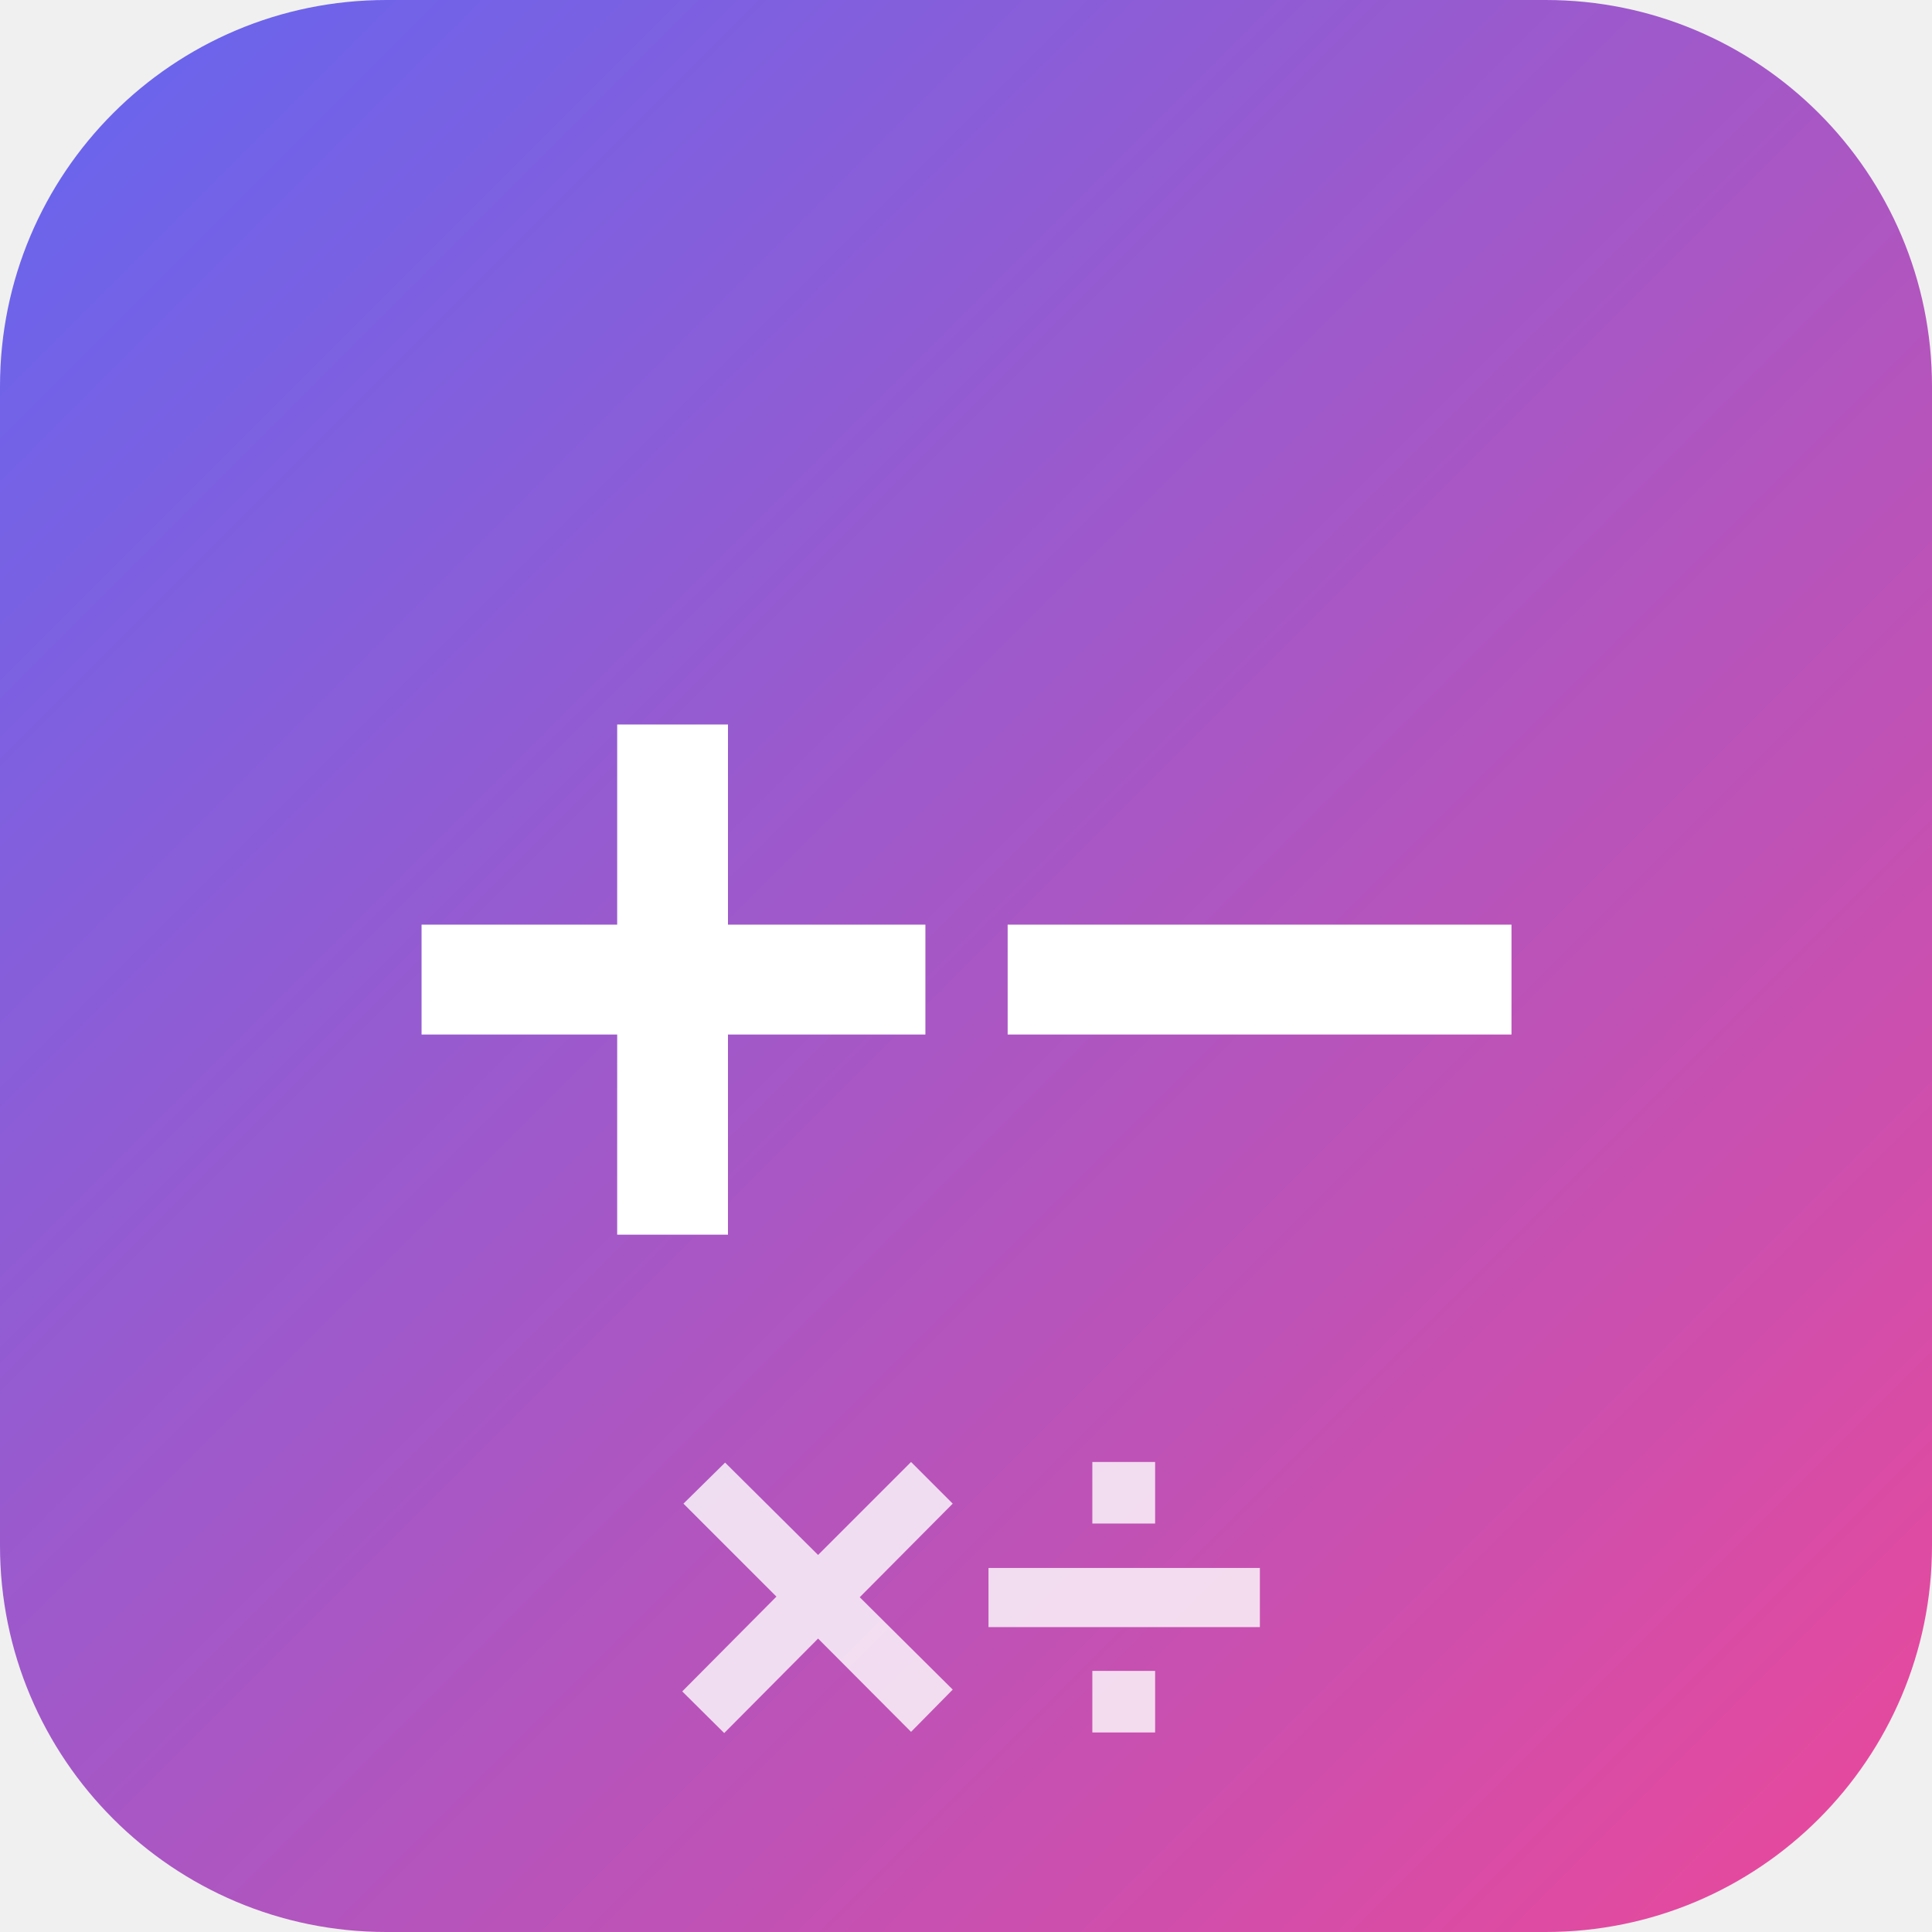
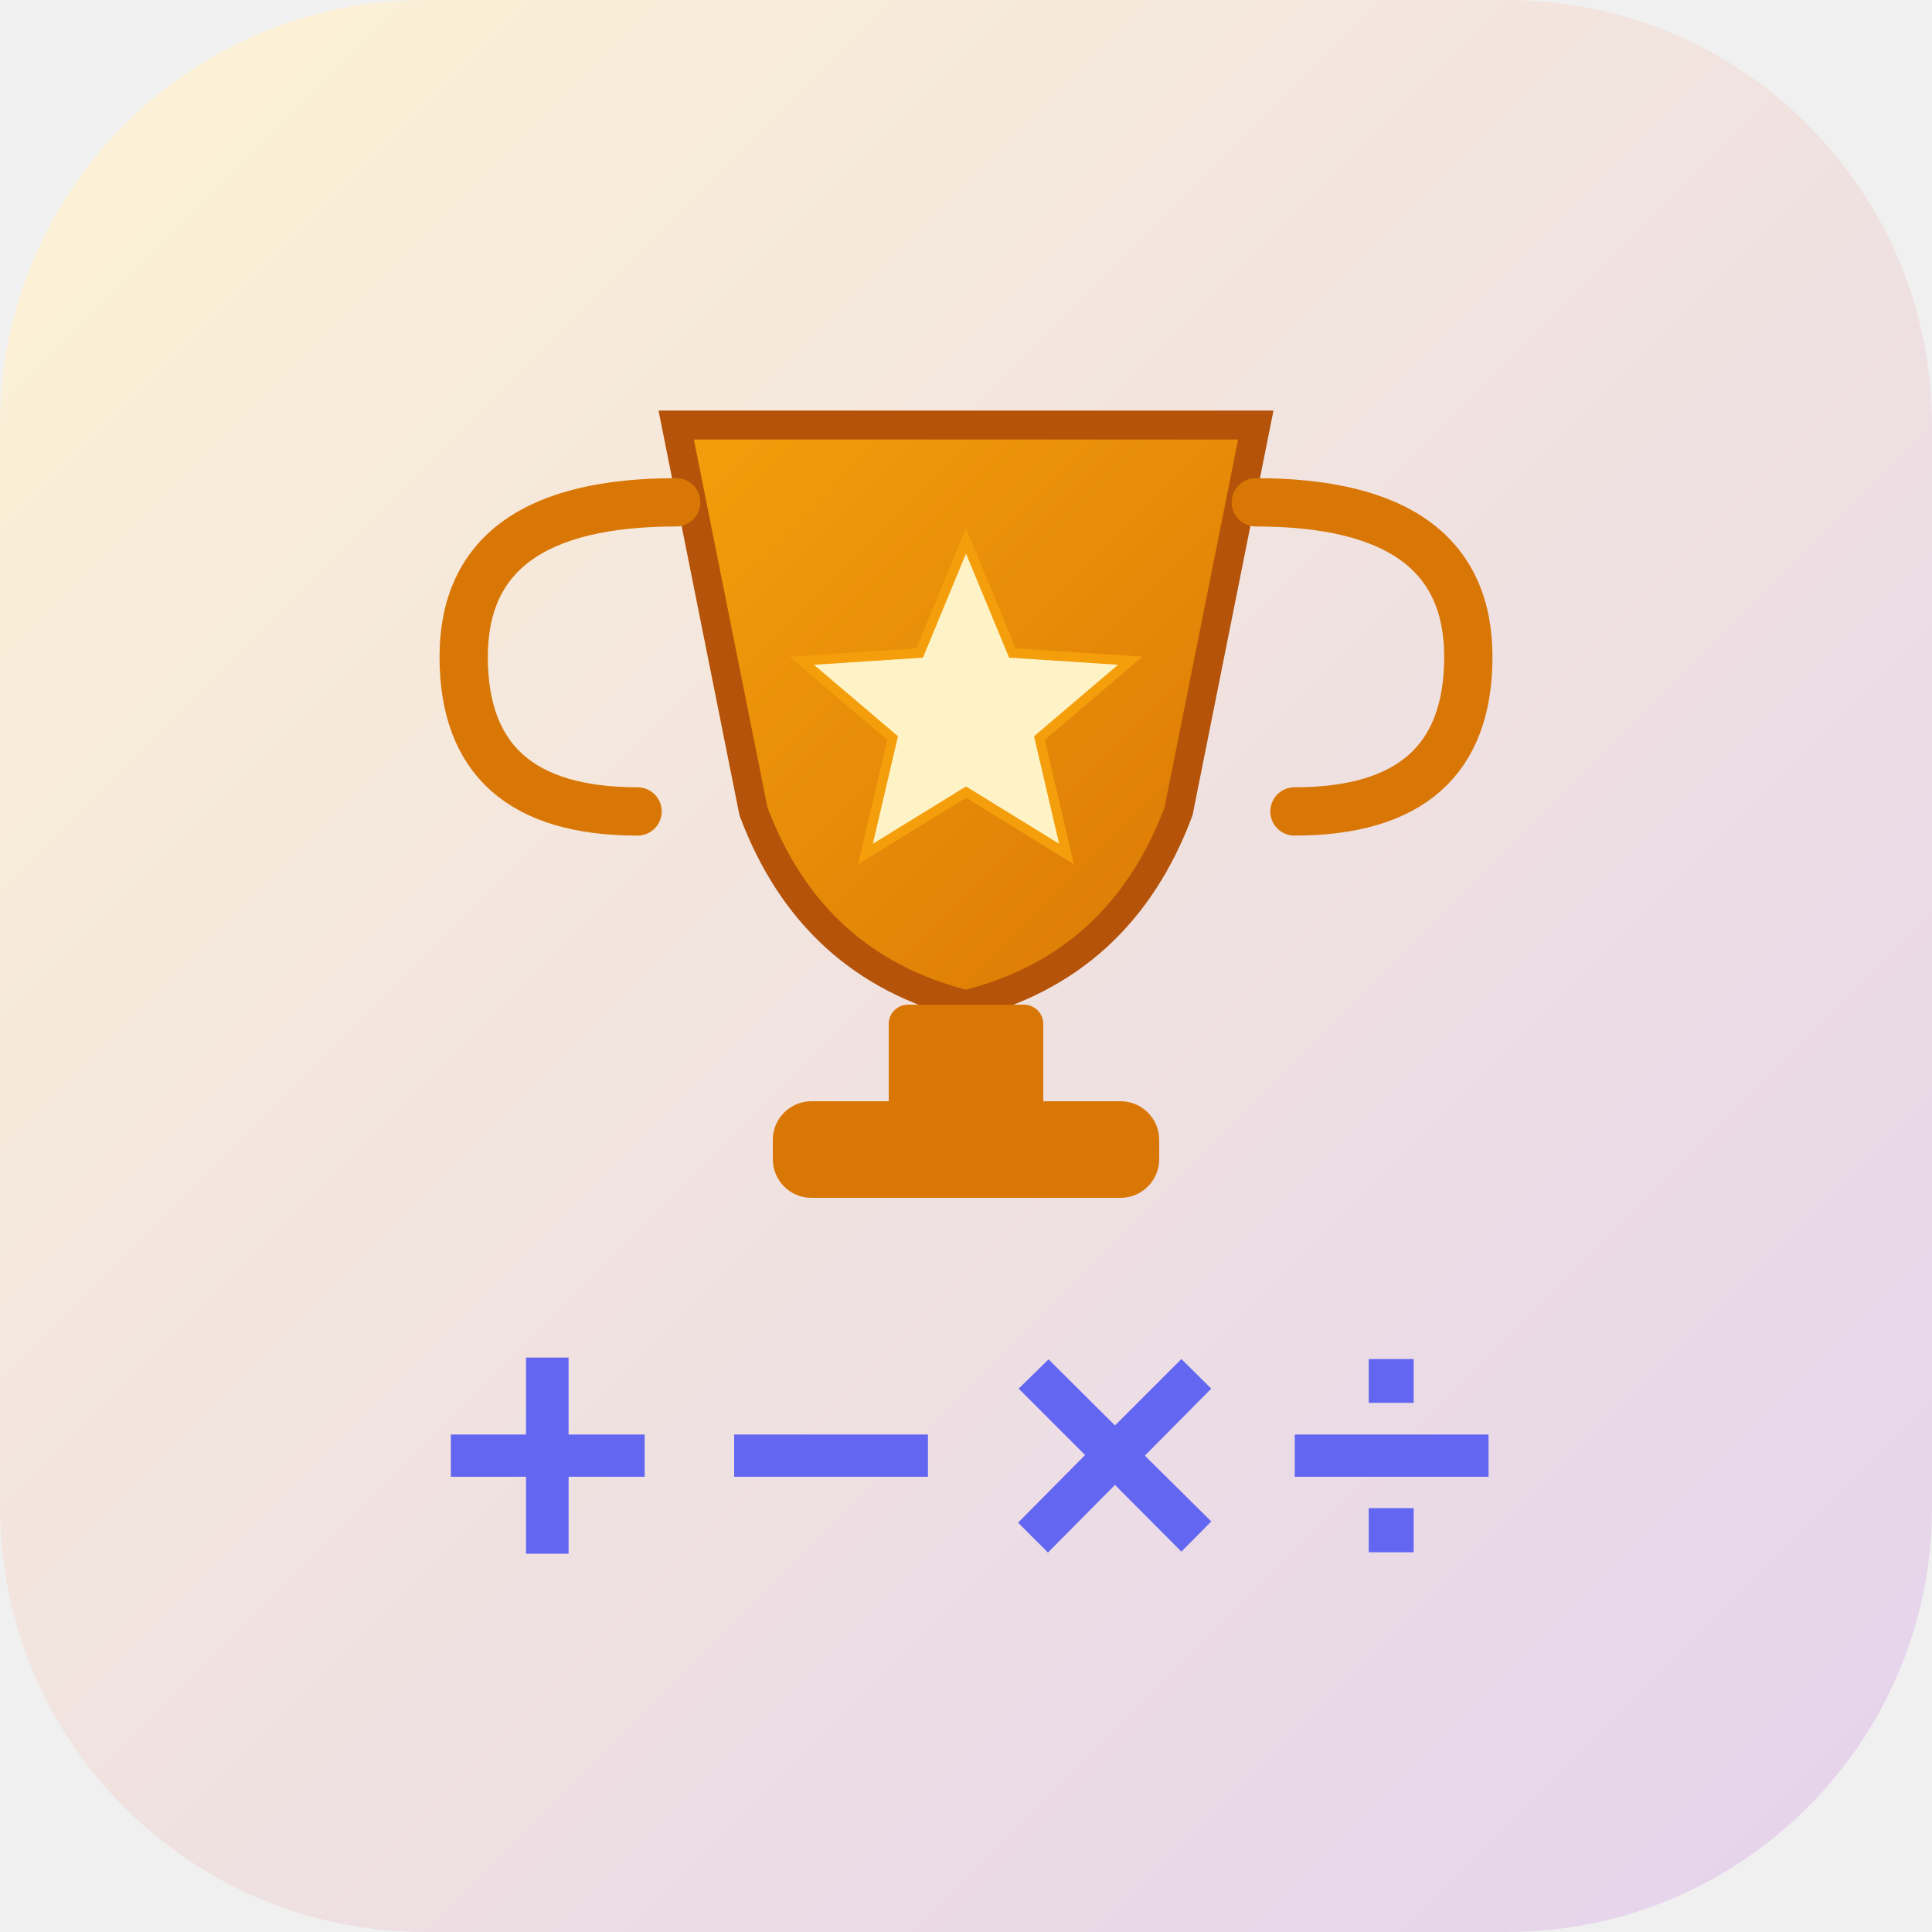
<svg xmlns="http://www.w3.org/2000/svg" viewBox="0 0 100 100">
  <defs>
    <linearGradient id="bg" x1="0%" y1="0%" x2="100%" y2="100%">
-       <stop offset="0%" style="stop-color:#6366f1" />
-       <stop offset="100%" style="stop-color:#ec4899" />
+       <stop offset="0%" style="stop-color:#fdf2d4" />
+       <stop offset="100%" style="stop-color:#e4d2ed" />
+     </linearGradient>
+     <linearGradient id="trophy" x1="0%" y1="0%" x2="100%" y2="100%">
+       <stop offset="0%" style="stop-color:#f59e0b" />
+       <stop offset="100%" style="stop-color:#d97706" />
    </linearGradient>
  </defs>
-   <rect width="100" height="100" rx="20" fill="url(#bg)" />
-   <text x="50" y="68" font-family="Arial, sans-serif" font-size="52" font-weight="bold" text-anchor="middle" fill="white">+−</text>
-   <text x="50" y="92" font-family="Arial, sans-serif" font-size="28" font-weight="bold" text-anchor="middle" fill="rgba(255,255,255,0.8)">×÷</text>
+   <rect width="100" height="100" rx="22" fill="url(#bg)" />
+   <path d="M35 22 L65 22 L61 42 Q58 50 50 52 Q42 50 39 42 Z" fill="url(#trophy)" stroke="#b45309" stroke-width="1.5" />
+   <path d="M35 26 Q24 26 24 34 Q24 42 33 42" fill="none" stroke="#d97706" stroke-width="2.5" stroke-linecap="round" />
+   <path d="M65 26 Q76 26 76 34 Q76 42 67 42" fill="none" stroke="#d97706" stroke-width="2.5" stroke-linecap="round" />
+   <rect x="46" y="52" width="8" height="6" rx="1" fill="#d97706" />
+   <rect x="40" y="57" width="20" height="5" rx="2" fill="#d97706" />
+   <polygon points="50,28 52.4,33.8 58.5,34.2 53.8,38.2 55.2,44.2 50,41 44.8,44.2 46.2,38.2 41.5,34.2 47.6,33.8" fill="#fef3c7" stroke="#f59e0b" stroke-width="0.5" />
+   <text x="50" y="82" font-family="Arial, sans-serif" font-size="20" font-weight="bold" text-anchor="middle" fill="#6366f1" letter-spacing="3">+−×÷</text>
</svg>
